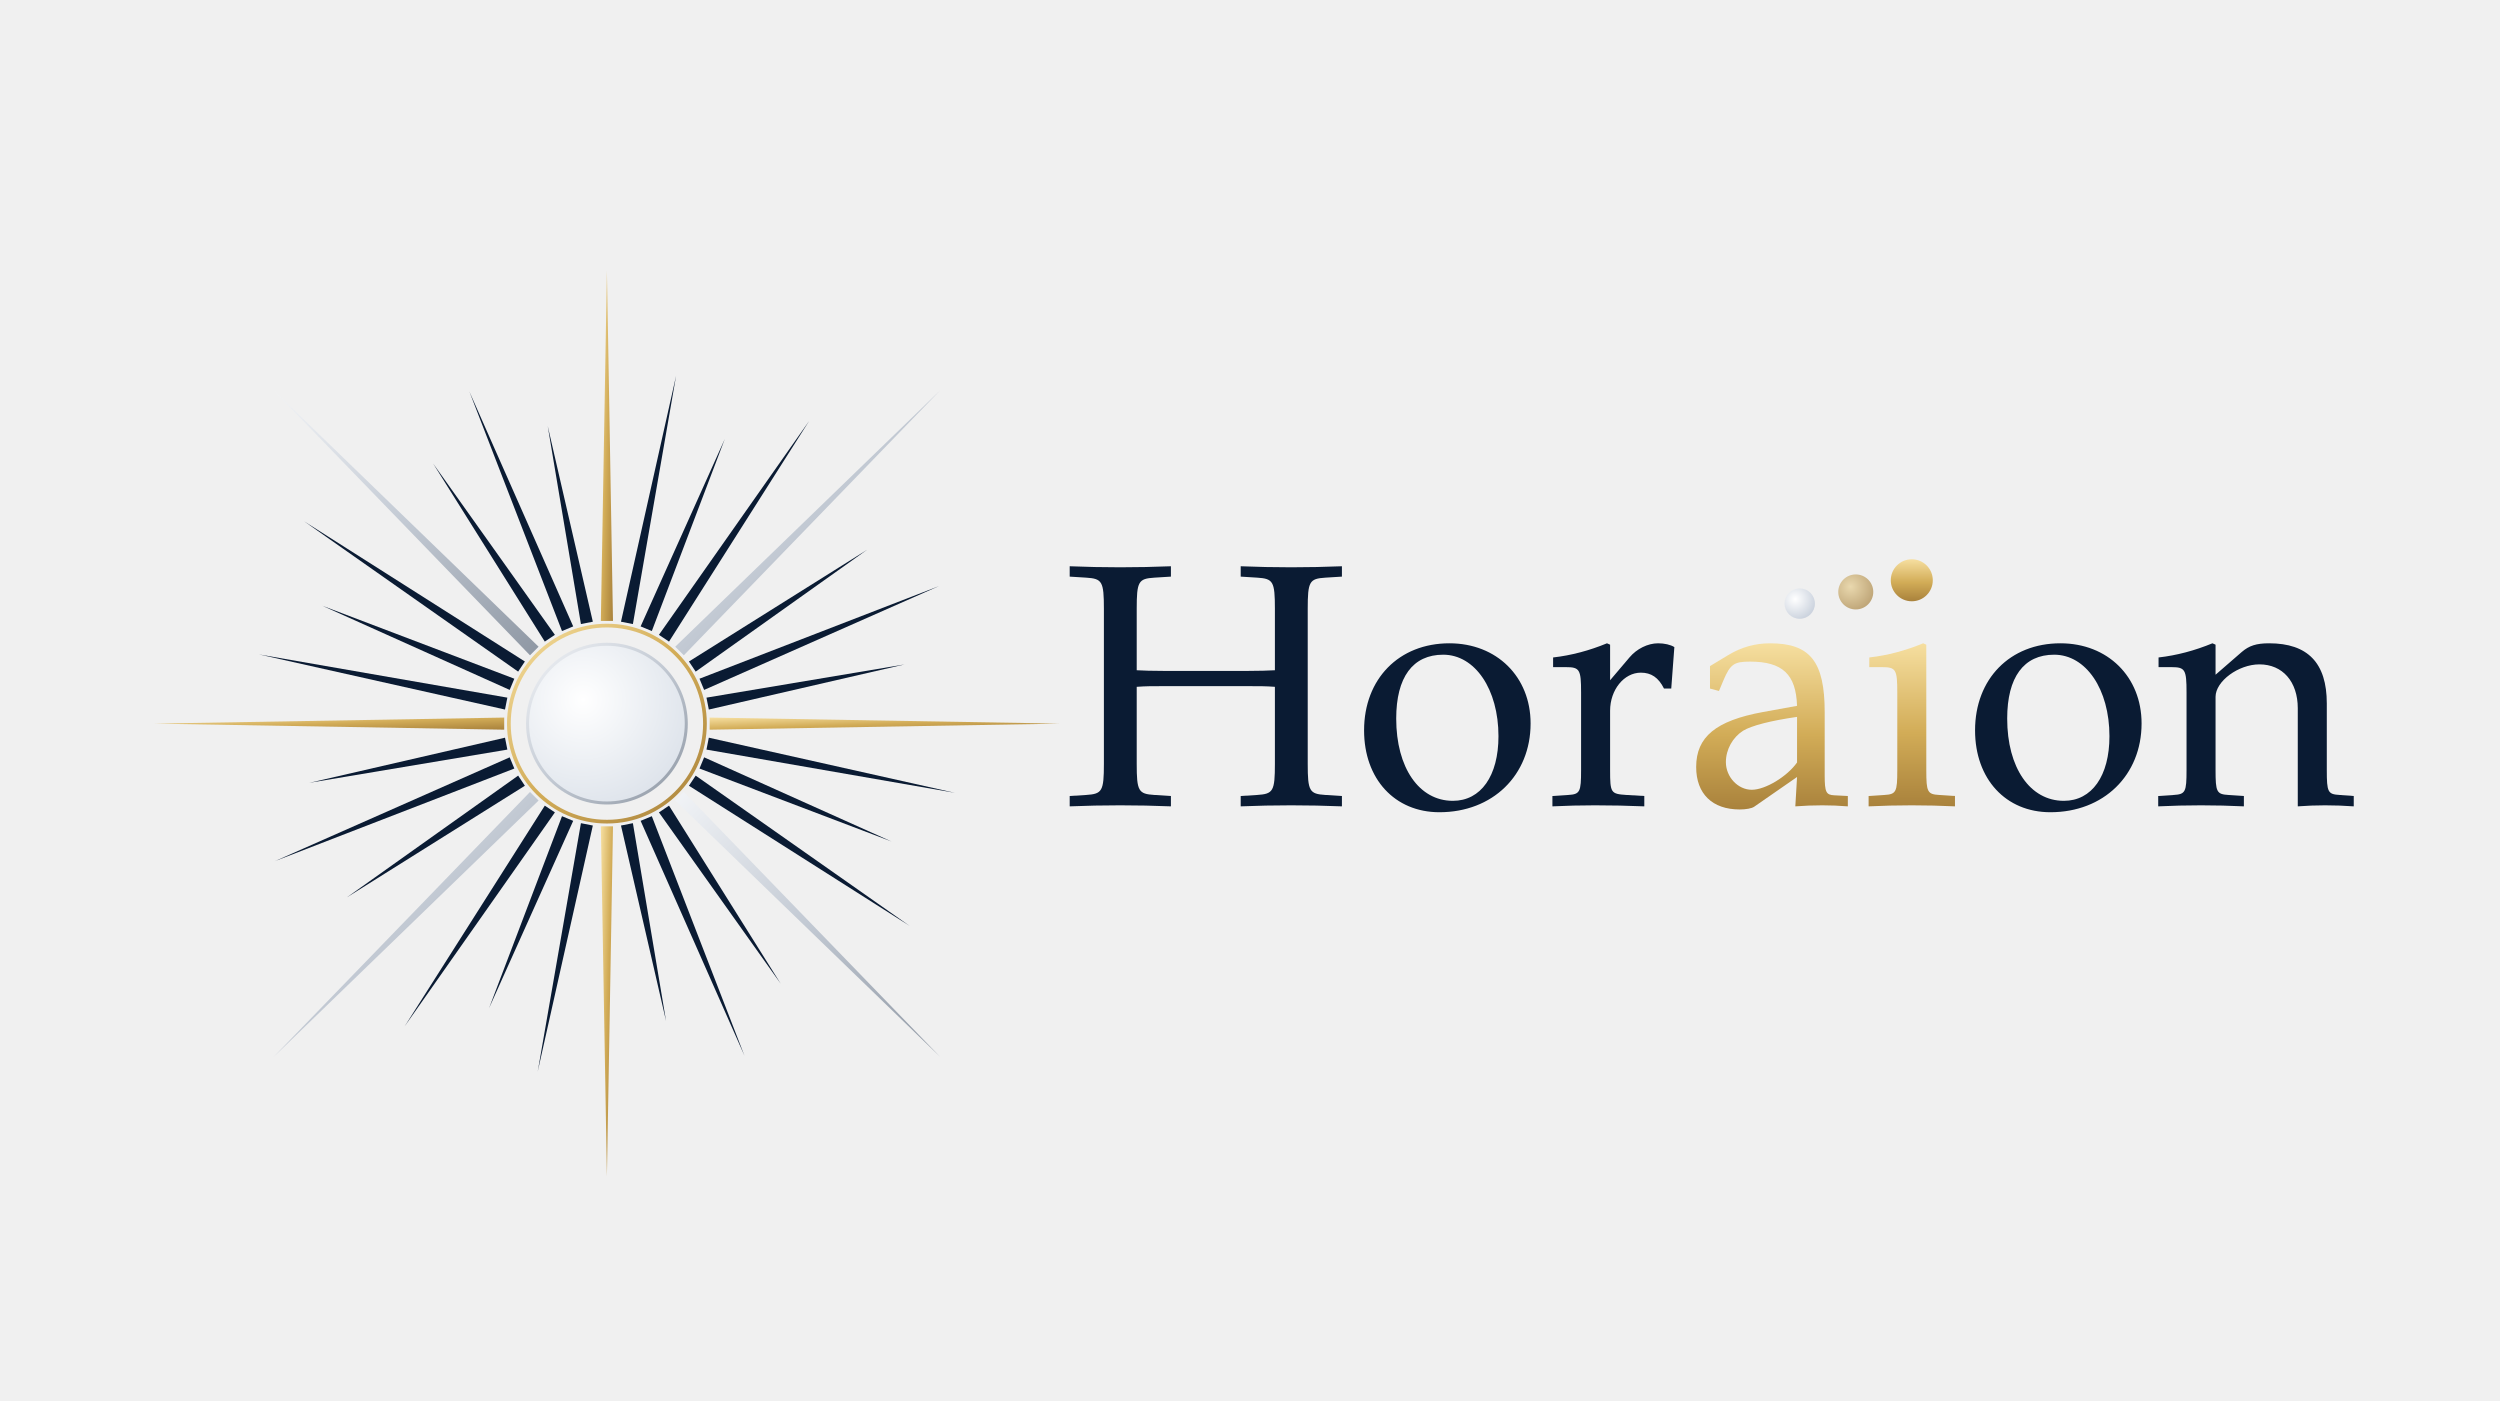
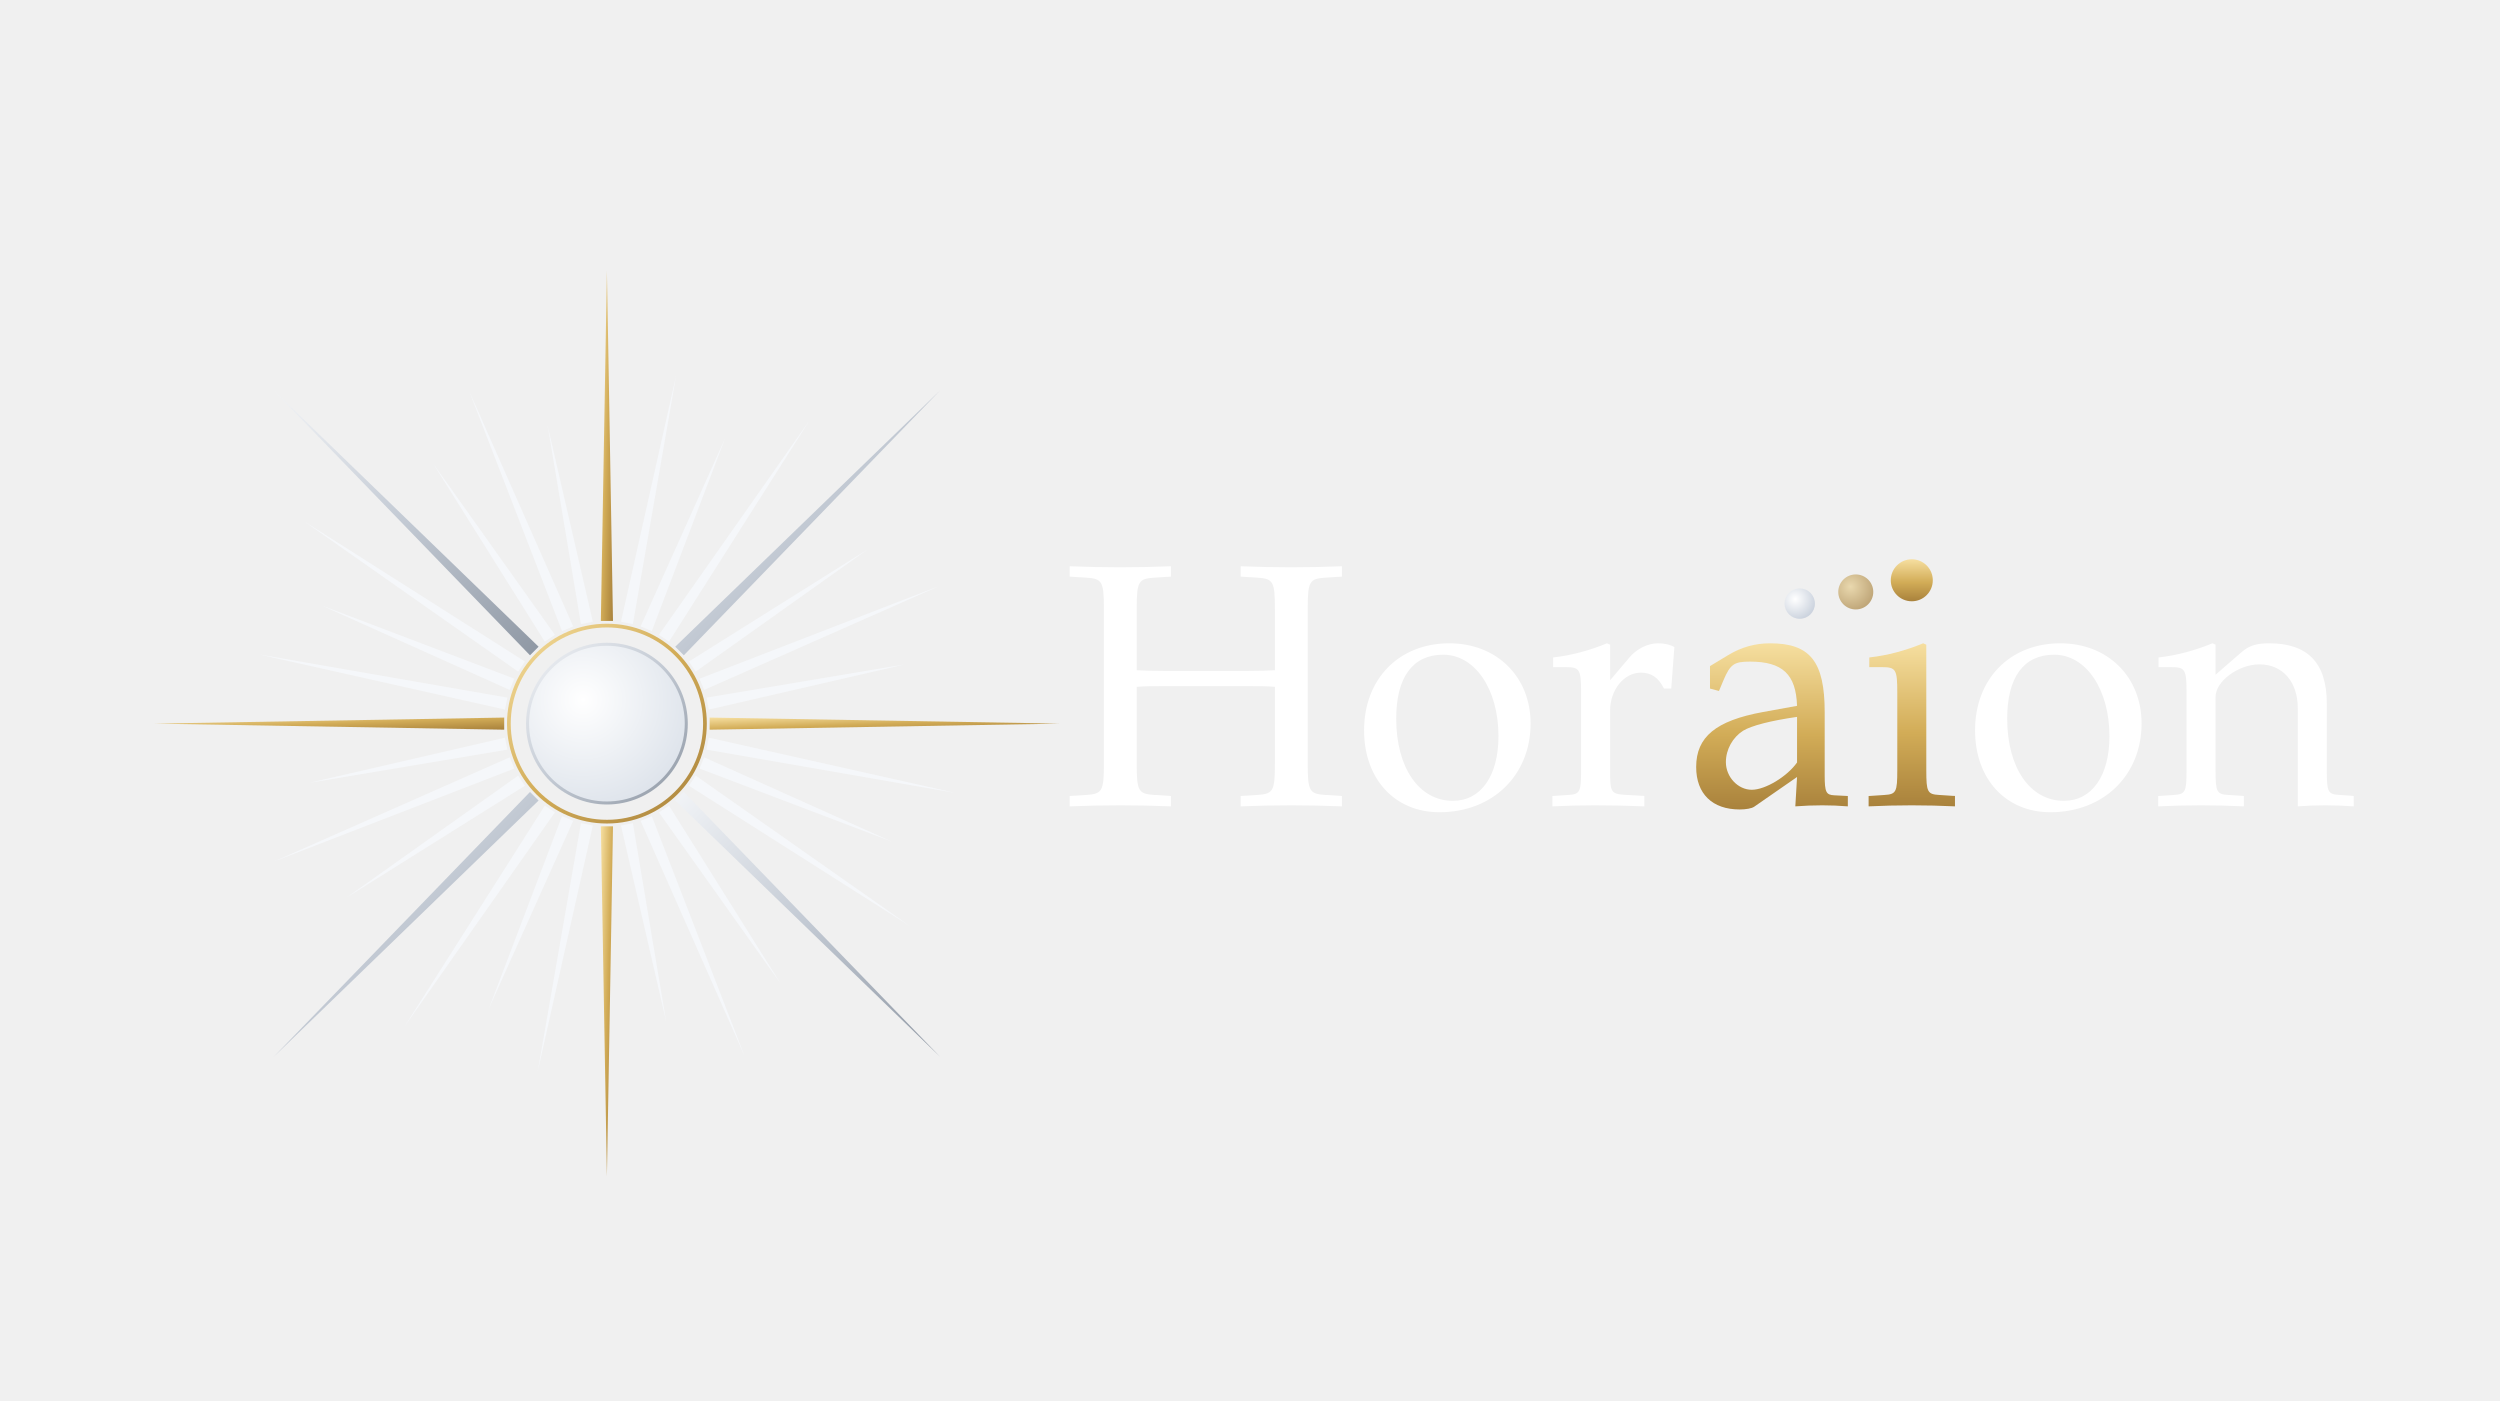
<svg xmlns="http://www.w3.org/2000/svg" viewBox="0 -50 1071 600" width="1071" height="600">
  <defs>
    <linearGradient id="goldRay" x1="0%" y1="0%" x2="100%" y2="100%">
      <stop offset="0%" stop-color="#F6DFA0" />
      <stop offset="50%" stop-color="#D2AC57" />
      <stop offset="100%" stop-color="#A9823C" />
    </linearGradient>
    <linearGradient id="silverRay" x1="0%" y1="0%" x2="100%" y2="100%">
      <stop offset="0%" stop-color="#F2F4F7" />
      <stop offset="50%" stop-color="#C2C9D3" />
      <stop offset="100%" stop-color="#8E97A3" />
    </linearGradient>
    <radialGradient id="pearlHub" cx="35%" cy="35%" r="75%">
      <stop offset="0%" stop-color="#FFFFFF" />
      <stop offset="100%" stop-color="#DCE2EA" />
    </radialGradient>
    <linearGradient id="goldText" x1="0%" y1="0%" x2="0%" y2="100%">
      <stop offset="0%" stop-color="#F6DFA0" />
      <stop offset="55%" stop-color="#D2AC57" />
      <stop offset="100%" stop-color="#A9823C" />
    </linearGradient>
    <radialGradient id="silverDot" cx="35%" cy="35%" r="75%">
      <stop offset="0%" stop-color="#FFFFFF" />
      <stop offset="100%" stop-color="#C7CFDB" />
    </radialGradient>
    <radialGradient id="midDot" cx="35%" cy="35%" r="75%">
      <stop offset="0%" stop-color="#E9D8AE" />
      <stop offset="100%" stop-color="#BCA274" />
    </radialGradient>
  </defs>
  <g id="horaion-logo-full">
    <g id="icon-starburst">
      <path d="M 262.60 216.00 L 260.00 66.00 L 257.40 216.00 Z" fill="url(#goldRay)" />
-       <path d="M 271.13 217.35 L 289.65 110.92 L 266.03 216.34 Z" fill="#0A1B33" />
-       <path d="M 279.24 220.34 L 310.51 138.05 L 274.44 218.35 Z" fill="#0A1B33" />
-       <path d="M 286.61 224.86 L 346.67 130.29 L 282.28 221.97 Z" fill="#0A1B33" />
+       <path d="M 271.13 217.35 L 289.65 110.92 L 266.03 216.34 Z" fill="#F5F7FA" />
+       <path d="M 279.24 220.34 L 310.51 138.05 L 274.44 218.35 Z" fill="#F5F7FA" />
+       <path d="M 286.61 224.86 L 346.67 130.29 L 282.28 221.97 Z" fill="#F5F7FA" />
      <path d="M 292.95 230.73 L 402.84 117.16 L 289.27 227.05 Z" fill="url(#silverRay)" />
-       <path d="M 298.03 237.72 L 371.42 185.55 L 295.14 233.39 Z" fill="#0A1B33" />
-       <path d="M 301.65 245.56 L 402.28 201.07 L 299.66 240.76 Z" fill="#0A1B33" />
-       <path d="M 303.66 253.97 L 387.50 234.64 L 302.65 248.87 Z" fill="#0A1B33" />
+       <path d="M 298.03 237.72 L 371.42 185.55 L 295.14 233.39 Z" fill="#F5F7FA" />
+       <path d="M 301.65 245.56 L 402.28 201.07 L 299.66 240.76 Z" fill="#F5F7FA" />
+       <path d="M 303.66 253.97 L 387.50 234.64 L 302.65 248.87 Z" fill="#F5F7FA" />
      <path d="M 304.00 262.60 L 454.00 260.00 L 304.00 257.40 Z" fill="url(#goldRay)" />
-       <path d="M 302.65 271.13 L 409.08 289.65 L 303.66 266.03 Z" fill="#0A1B33" />
-       <path d="M 299.66 279.24 L 381.95 310.51 L 301.65 274.44 Z" fill="#0A1B33" />
-       <path d="M 295.14 286.61 L 389.71 346.67 L 298.03 282.28 Z" fill="#0A1B33" />
+       <path d="M 302.65 271.13 L 409.08 289.65 L 303.66 266.03 Z" fill="#F5F7FA" />
+       <path d="M 299.66 279.24 L 381.95 310.51 L 301.65 274.44 Z" fill="#F5F7FA" />
+       <path d="M 295.14 286.61 L 389.71 346.67 L 298.03 282.28 Z" fill="#F5F7FA" />
      <path d="M 289.27 292.95 L 402.84 402.84 L 292.95 289.27 Z" fill="url(#silverRay)" />
-       <path d="M 282.28 298.03 L 334.45 371.42 L 286.61 295.14 Z" fill="#0A1B33" />
-       <path d="M 274.44 301.65 L 318.93 402.28 L 279.24 299.66 Z" fill="#0A1B33" />
-       <path d="M 266.03 303.66 L 285.36 387.50 L 271.13 302.65 Z" fill="#0A1B33" />
+       <path d="M 282.28 298.03 L 334.45 371.42 L 286.61 295.14 Z" fill="#F5F7FA" />
+       <path d="M 274.44 301.65 L 318.93 402.28 L 279.24 299.66 Z" fill="#F5F7FA" />
+       <path d="M 266.03 303.66 L 285.36 387.50 L 271.13 302.65 Z" fill="#F5F7FA" />
      <path d="M 257.40 304.00 L 260.00 454.00 L 262.60 304.00 Z" fill="url(#goldRay)" />
-       <path d="M 248.87 302.65 L 230.35 409.08 L 253.97 303.66 Z" fill="#0A1B33" />
-       <path d="M 240.76 299.66 L 209.49 381.95 L 245.56 301.65 Z" fill="#0A1B33" />
-       <path d="M 233.39 295.14 L 173.33 389.71 L 237.72 298.03 Z" fill="#0A1B33" />
+       <path d="M 248.87 302.65 L 230.35 409.08 L 253.97 303.66 Z" fill="#F5F7FA" />
+       <path d="M 240.76 299.66 L 209.49 381.95 L 245.56 301.65 Z" fill="#F5F7FA" />
+       <path d="M 233.39 295.14 L 173.33 389.71 L 237.72 298.03 Z" fill="#F5F7FA" />
      <path d="M 227.05 289.27 L 117.16 402.84 L 230.73 292.95 Z" fill="url(#silverRay)" />
-       <path d="M 221.97 282.28 L 148.58 334.45 L 224.86 286.61 Z" fill="#0A1B33" />
-       <path d="M 218.35 274.44 L 117.72 318.93 L 220.34 279.24 Z" fill="#0A1B33" />
-       <path d="M 216.34 266.03 L 132.50 285.36 L 217.35 271.13 Z" fill="#0A1B33" />
+       <path d="M 221.97 282.28 L 148.58 334.45 L 224.86 286.61 Z" fill="#F5F7FA" />
+       <path d="M 218.35 274.44 L 117.72 318.93 L 220.34 279.24 Z" fill="#F5F7FA" />
+       <path d="M 216.34 266.03 L 132.50 285.36 L 217.35 271.13 Z" fill="#F5F7FA" />
      <path d="M 216.00 257.40 L 66.00 260.00 L 216.00 262.60 Z" fill="url(#goldRay)" />
-       <path d="M 217.35 248.87 L 110.92 230.35 L 216.34 253.97 Z" fill="#0A1B33" />
-       <path d="M 220.34 240.76 L 138.05 209.49 L 218.35 245.56 Z" fill="#0A1B33" />
-       <path d="M 224.86 233.39 L 130.29 173.33 L 221.97 237.72 Z" fill="#0A1B33" />
+       <path d="M 217.35 248.87 L 110.92 230.35 L 216.34 253.97 Z" fill="#F5F7FA" />
+       <path d="M 220.34 240.76 L 138.05 209.49 L 218.35 245.56 Z" fill="#F5F7FA" />
+       <path d="M 224.86 233.39 L 130.29 173.33 L 221.97 237.72 Z" fill="#F5F7FA" />
      <path d="M 230.73 227.05 L 117.16 117.16 L 227.05 230.73 Z" fill="url(#silverRay)" />
-       <path d="M 237.72 221.97 L 185.55 148.58 L 233.39 224.86 Z" fill="#0A1B33" />
-       <path d="M 245.56 218.35 L 201.07 117.72 L 240.76 220.34 Z" fill="#0A1B33" />
-       <path d="M 253.97 216.34 L 234.64 132.50 L 248.87 217.35 Z" fill="#0A1B33" />
+       <path d="M 237.72 221.97 L 185.55 148.58 L 233.39 224.86 Z" fill="#F5F7FA" />
+       <path d="M 245.56 218.35 L 201.07 117.72 L 240.76 220.34 Z" fill="#F5F7FA" />
+       <path d="M 253.97 216.34 L 234.64 132.50 L 248.87 217.35 Z" fill="#F5F7FA" />
      <circle cx="260" cy="260" r="42" fill="none" stroke="url(#goldRay)" stroke-width="1.6" />
      <circle cx="260" cy="260" r="34" fill="url(#pearlHub)" />
      <circle cx="260" cy="260" r="34" fill="none" stroke="url(#silverRay)" stroke-width="1.3" />
    </g>
    <g id="wordmark-horaion">
-       <path d="M458.256 295.444C465.508 295.148 472.612 295.0 479.864 295.0C487.116 295.0 494.368 295.148 501.62 295.444V291.004L494.516 290.56C487.708 290.116 486.968 288.932 486.968 277.24V244.236C490.964 243.94 493.332 243.94 499.252 243.94H533.884C539.804 243.94 542.172 243.94 546.168 244.236V277.24C546.168 288.932 545.428 290.116 538.62 290.56L531.516 291.004V295.444C538.768 295.148 545.872 295.0 553.124 295.0C560.376 295.0 567.628 295.148 574.88 295.444V291.004L567.776 290.56C560.968 290.116 560.228 288.932 560.228 277.24V210.788C560.228 199.096 560.968 197.912 567.776 197.468L574.88 197.024V192.584C567.628 192.88 560.376 193.028 553.124 193.028C545.872 193.028 538.768 192.88 531.516 192.584V197.024L538.62 197.468C545.428 197.912 546.168 199.096 546.168 210.788V237.132C543.06 237.28 539.952 237.428 533.884 237.428H499.252C493.184 237.428 489.928 237.28 486.968 237.132V210.788C486.968 199.096 487.708 197.912 494.516 197.468L501.62 197.024V192.584C494.368 192.88 487.116 193.028 479.864 193.028C472.612 193.028 465.508 192.88 458.256 192.584V197.024L465.36 197.468C472.168 197.912 472.908 199.096 472.908 210.788V277.24C472.908 288.932 472.168 290.116 465.36 290.56L458.256 291.004Z" fill="#0A1B33" />
-       <path d="M584.372 262.884C584.372 283.752 597.544 297.96 616.636 297.96C639.428 297.96 655.708 282.124 655.708 259.924C655.708 239.944 641.204 225.588 620.928 225.588C599.32 225.588 584.372 240.832 584.372 262.884ZM598.136 257.852C598.136 240.092 605.24 230.472 618.264 230.472C631.88 230.472 641.944 245.272 641.944 265.4C641.944 282.42 634.396 293.076 622.408 293.076C607.904 293.076 598.136 278.868 598.136 257.852Z" fill="#0A1B33" />
-       <path d="M665.052 295.444C671.12 295.148 677.188 295.0 683.256 295.0C690.36 295.0 697.316 295.148 704.42 295.444V291.004L696.724 290.56C690.064 290.116 689.768 289.672 689.768 279.904V254.448C689.768 245.568 695.688 238.168 702.94 238.168C707.38 238.168 710.488 240.24 712.856 244.976H715.964L717.296 227.216C715.668 226.18 713.004 225.588 710.34 225.588C705.9 225.588 701.164 227.956 698.056 231.656L689.768 241.424V226.18L688.436 225.588C680.888 228.696 673.192 230.768 665.348 231.656V235.8H670.824C676.744 235.8 677.336 236.836 677.336 246.604V279.904C677.336 289.228 676.892 290.264 671.86 290.56L665.052 291.004Z" fill="#0A1B33" />
+       <path d="M458.256 295.444C465.508 295.148 472.612 295.0 479.864 295.0C487.116 295.0 494.368 295.148 501.62 295.444V291.004L494.516 290.56C487.708 290.116 486.968 288.932 486.968 277.24V244.236C490.964 243.94 493.332 243.94 499.252 243.94H533.884C539.804 243.94 542.172 243.94 546.168 244.236V277.24C546.168 288.932 545.428 290.116 538.62 290.56L531.516 291.004V295.444C538.768 295.148 545.872 295.0 553.124 295.0C560.376 295.0 567.628 295.148 574.88 295.444V291.004L567.776 290.56C560.968 290.116 560.228 288.932 560.228 277.24V210.788C560.228 199.096 560.968 197.912 567.776 197.468L574.88 197.024V192.584C567.628 192.88 560.376 193.028 553.124 193.028C545.872 193.028 538.768 192.88 531.516 192.584V197.024L538.62 197.468C545.428 197.912 546.168 199.096 546.168 210.788V237.132C543.06 237.28 539.952 237.428 533.884 237.428H499.252C493.184 237.428 489.928 237.28 486.968 237.132V210.788C486.968 199.096 487.708 197.912 494.516 197.468L501.62 197.024V192.584C494.368 192.88 487.116 193.028 479.864 193.028C472.612 193.028 465.508 192.88 458.256 192.584V197.024L465.36 197.468C472.168 197.912 472.908 199.096 472.908 210.788V277.24C472.908 288.932 472.168 290.116 465.36 290.56L458.256 291.004Z" fill="#FFFFFF" />
+       <path d="M584.372 262.884C584.372 283.752 597.544 297.96 616.636 297.96C639.428 297.96 655.708 282.124 655.708 259.924C655.708 239.944 641.204 225.588 620.928 225.588C599.32 225.588 584.372 240.832 584.372 262.884ZM598.136 257.852C598.136 240.092 605.24 230.472 618.264 230.472C631.88 230.472 641.944 245.272 641.944 265.4C641.944 282.42 634.396 293.076 622.408 293.076C607.904 293.076 598.136 278.868 598.136 257.852Z" fill="#FFFFFF" />
+       <path d="M665.052 295.444C671.12 295.148 677.188 295.0 683.256 295.0C690.36 295.0 697.316 295.148 704.42 295.444V291.004L696.724 290.56C690.064 290.116 689.768 289.672 689.768 279.904V254.448C689.768 245.568 695.688 238.168 702.94 238.168C707.38 238.168 710.488 240.24 712.856 244.976H715.964L717.296 227.216C715.668 226.18 713.004 225.588 710.34 225.588C705.9 225.588 701.164 227.956 698.056 231.656L689.768 241.424V226.18L688.436 225.588C680.888 228.696 673.192 230.768 665.348 231.656V235.8H670.824C676.744 235.8 677.336 236.836 677.336 246.604V279.904C677.336 289.228 676.892 290.264 671.86 290.56L665.052 291.004Z" fill="#FFFFFF" />
      <path d="M726.64 278.572C726.64 290.116 733.596 296.776 745.288 296.776C747.952 296.776 750.468 296.332 751.504 295.592L769.856 282.864L769.116 295.444C772.964 295.148 776.812 295.0 780.66 295.0C784.36 295.0 787.912 295.148 791.612 295.444V291.004L785.84 290.708C782.288 290.56 781.696 289.376 781.696 282.124V255.04C781.696 233.432 775.48 225.588 758.312 225.588C751.948 225.588 746.028 227.216 740.404 230.62L732.56 235.356V244.976L736.408 246.012L738.332 241.424C741.292 234.468 742.92 233.432 749.728 233.432C763.64 233.432 769.412 238.908 769.856 252.376L755.204 255.04C735.076 258.74 726.64 265.696 726.64 278.572ZM739.368 276.5C739.368 271.024 742.328 265.844 746.768 263.032C750.468 260.812 758.608 258.74 769.856 257.112V276.648C765.564 282.716 756.24 288.34 750.468 288.34C744.548 288.34 739.368 282.864 739.368 276.5Z" fill="url(#goldText)" />
      <path d="M800.512 295.444C806.728 295.148 812.796 295.0 819.012 295.0C825.228 295.0 831.296 295.148 837.512 295.444V291.004L830.704 290.56C825.672 290.264 825.228 289.228 825.228 279.904V226.18L823.896 225.588C816.348 228.696 808.652 230.768 800.808 231.656V235.8H806.284C812.204 235.8 812.796 236.836 812.796 246.604V279.904C812.796 289.228 812.352 290.264 807.32 290.56L800.512 291.004Z" fill="url(#goldText)" />
-       <path d="M846.116 262.884C846.116 283.752 859.288 297.96 878.38 297.96C901.172 297.96 917.452 282.124 917.452 259.924C917.452 239.944 902.948 225.588 882.672 225.588C861.064 225.588 846.116 240.832 846.116 262.884ZM859.88 257.852C859.88 240.092 866.984 230.472 880.008 230.472C893.624 230.472 903.688 245.272 903.688 265.4C903.688 282.42 896.14 293.076 884.152 293.076C869.648 293.076 859.88 278.868 859.88 257.852Z" fill="#0A1B33" />
-       <path d="M924.576 295.444C930.644 295.148 936.86 295.0 942.928 295.0C948.996 295.0 955.212 295.148 961.28 295.444V291.004L954.62 290.56C949.588 290.264 949.144 289.228 949.144 279.904V248.528C949.144 241.868 958.912 234.616 967.94 234.616C977.856 234.616 984.368 242.016 984.368 253.412V295.444C988.216 295.148 992.212 295.0 996.06 295.0C1000.204 295.0 1004.2 295.148 1008.344 295.444V291.004L1002.276 290.56C997.244 290.264 996.8 289.376 996.8 279.904V251.34C996.8 234.024 988.66 225.588 972.084 225.588C966.608 225.588 963.5 226.624 960.392 229.288L949.144 239.056V226.18L947.812 225.588C940.264 228.696 932.568 230.768 924.724 231.656V235.8H930.2C936.12 235.8 936.712 236.836 936.712 246.604V279.904C936.712 289.228 936.268 290.264 931.236 290.56L924.576 291.004Z" fill="#0A1B33" />
+       <path d="M846.116 262.884C846.116 283.752 859.288 297.96 878.38 297.96C901.172 297.96 917.452 282.124 917.452 259.924C917.452 239.944 902.948 225.588 882.672 225.588C861.064 225.588 846.116 240.832 846.116 262.884ZM859.88 257.852C859.88 240.092 866.984 230.472 880.008 230.472C893.624 230.472 903.688 245.272 903.688 265.4C903.688 282.42 896.14 293.076 884.152 293.076C869.648 293.076 859.88 278.868 859.88 257.852Z" fill="#FFFFFF" />
+       <path d="M924.576 295.444C930.644 295.148 936.86 295.0 942.928 295.0C948.996 295.0 955.212 295.148 961.28 295.444V291.004L954.62 290.56C949.588 290.264 949.144 289.228 949.144 279.904V248.528C949.144 241.868 958.912 234.616 967.94 234.616C977.856 234.616 984.368 242.016 984.368 253.412V295.444C988.216 295.148 992.212 295.0 996.06 295.0C1000.204 295.0 1004.2 295.148 1008.344 295.444V291.004L1002.276 290.56C997.244 290.264 996.8 289.376 996.8 279.904V251.34C996.8 234.024 988.66 225.588 972.084 225.588C966.608 225.588 963.5 226.624 960.392 229.288L949.144 239.056V226.18L947.812 225.588C940.264 228.696 932.568 230.768 924.724 231.656V235.8H930.2C936.12 235.8 936.712 236.836 936.712 246.604V279.904C936.712 289.228 936.268 290.264 931.236 290.56L924.576 291.004Z" fill="#FFFFFF" />
    </g>
    <g id="accent-dots">
      <circle cx="771.01" cy="208.59" r="6.5" fill="url(#silverDot)" />
      <circle cx="795.01" cy="203.59" r="7.5" fill="url(#midDot)" />
      <circle cx="819.01" cy="198.59" r="9" fill="url(#goldText)" />
    </g>
  </g>
</svg>
